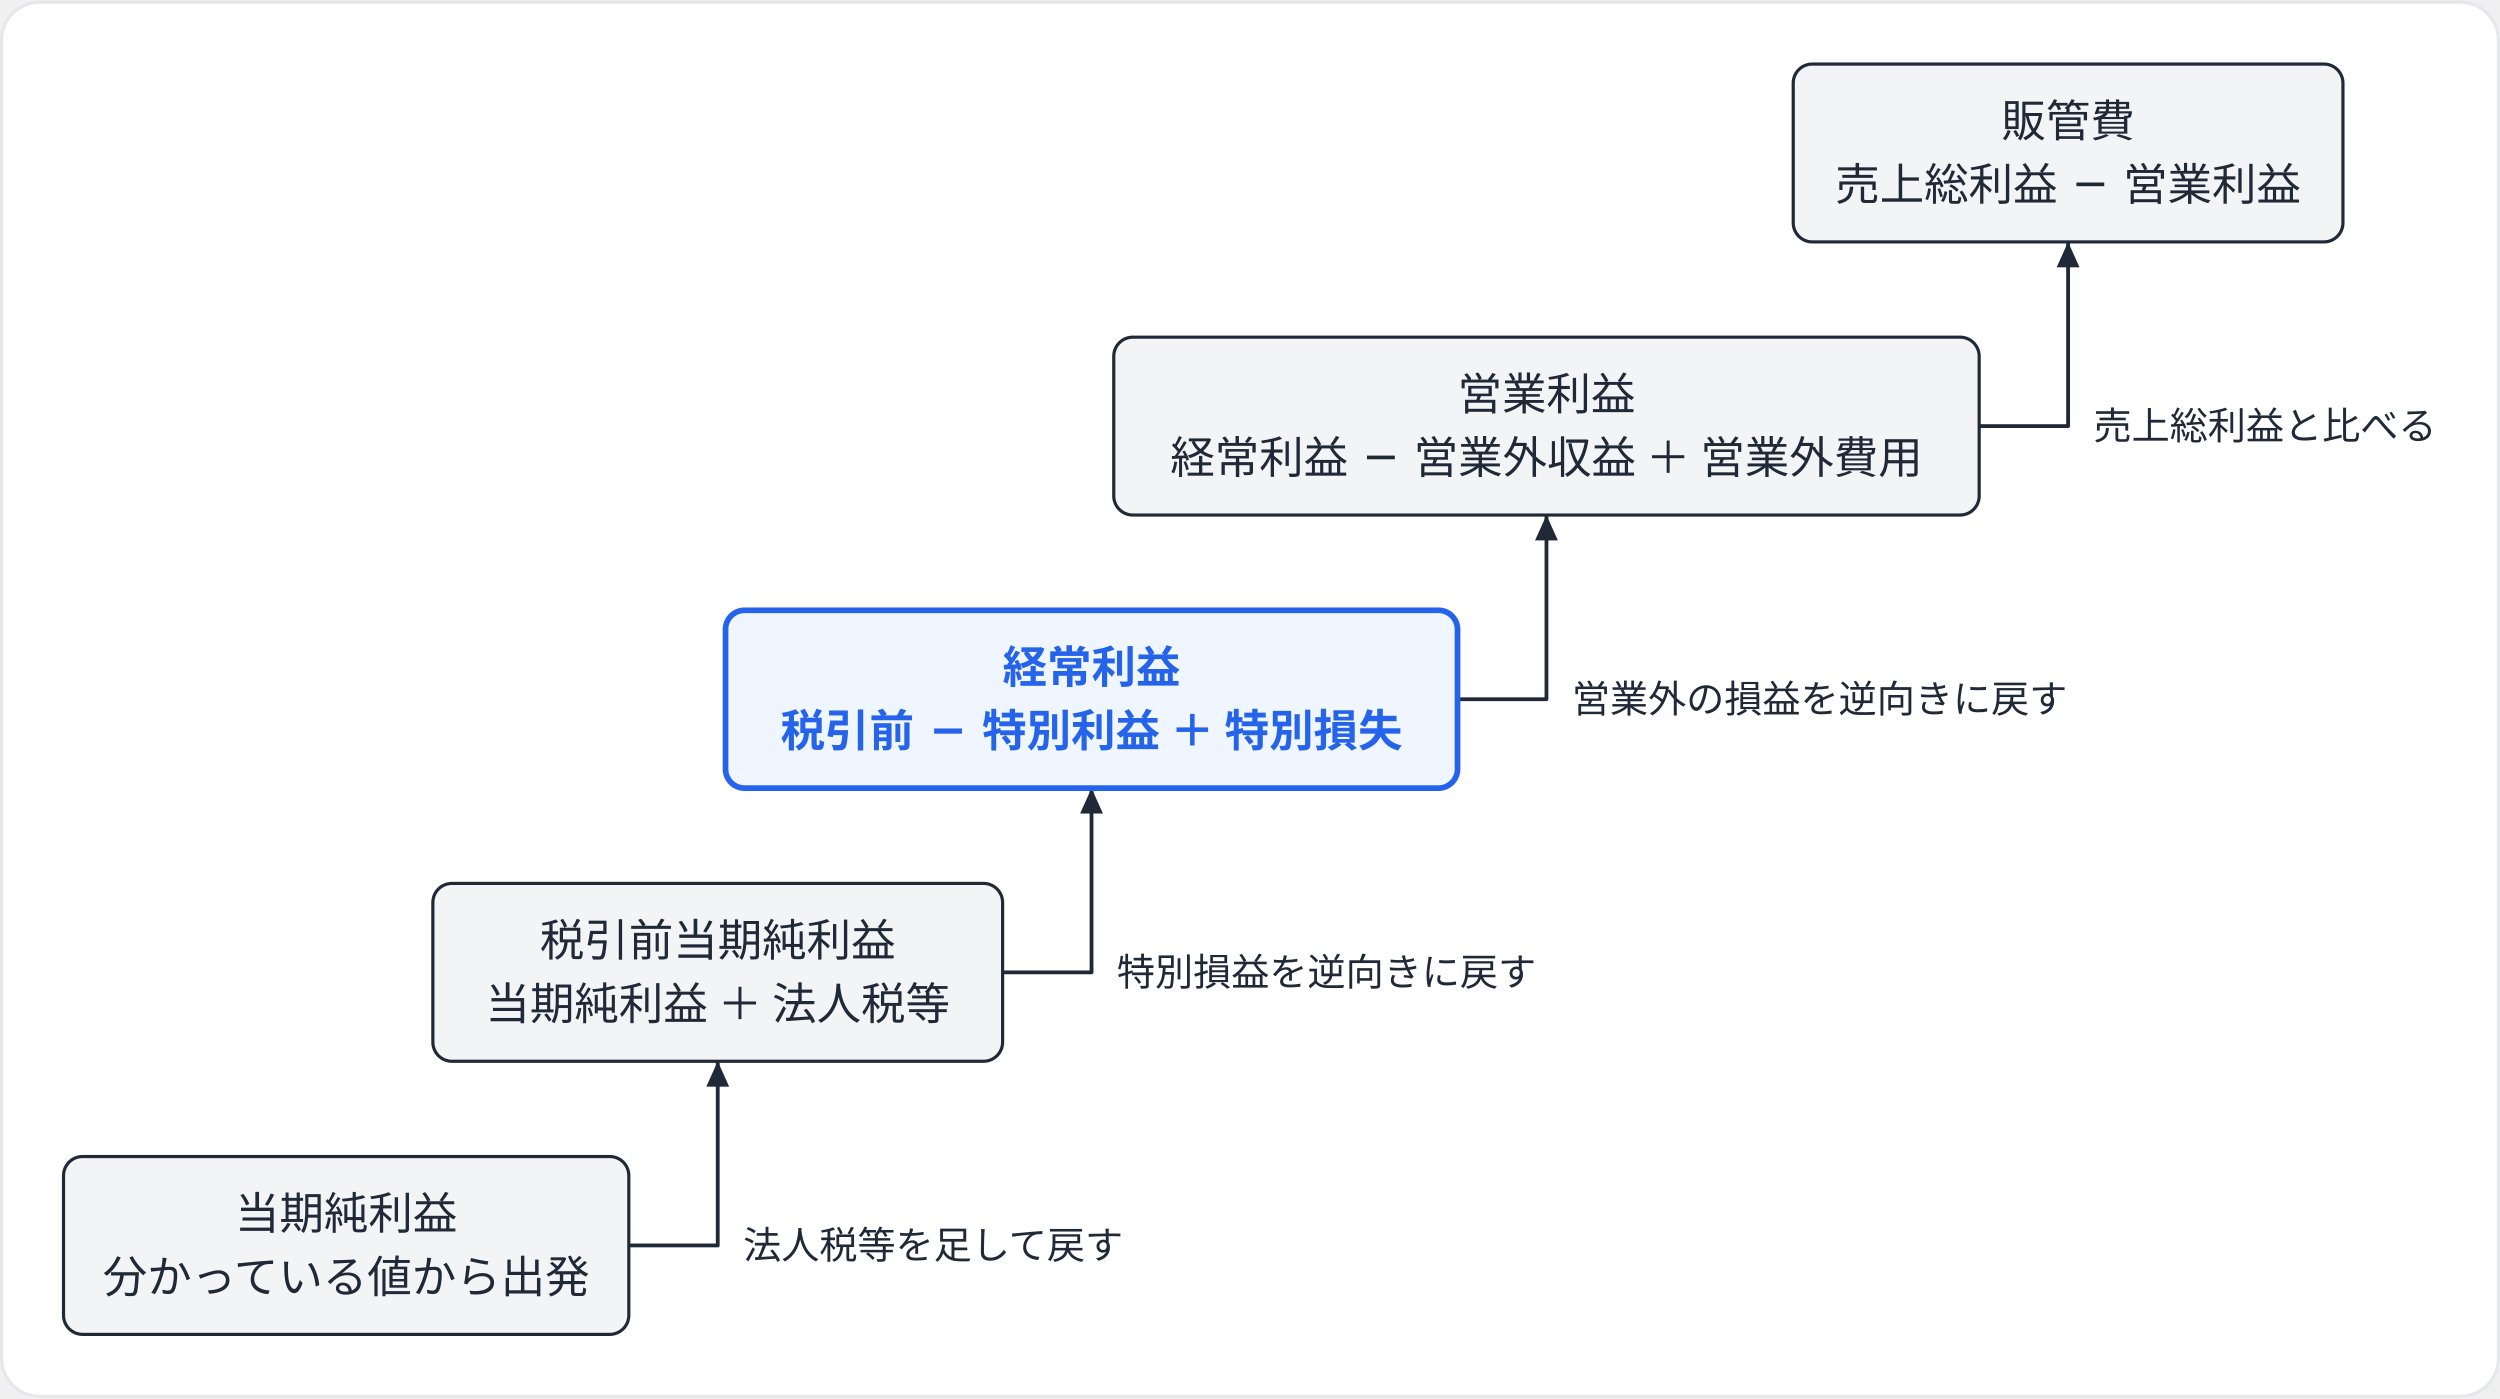
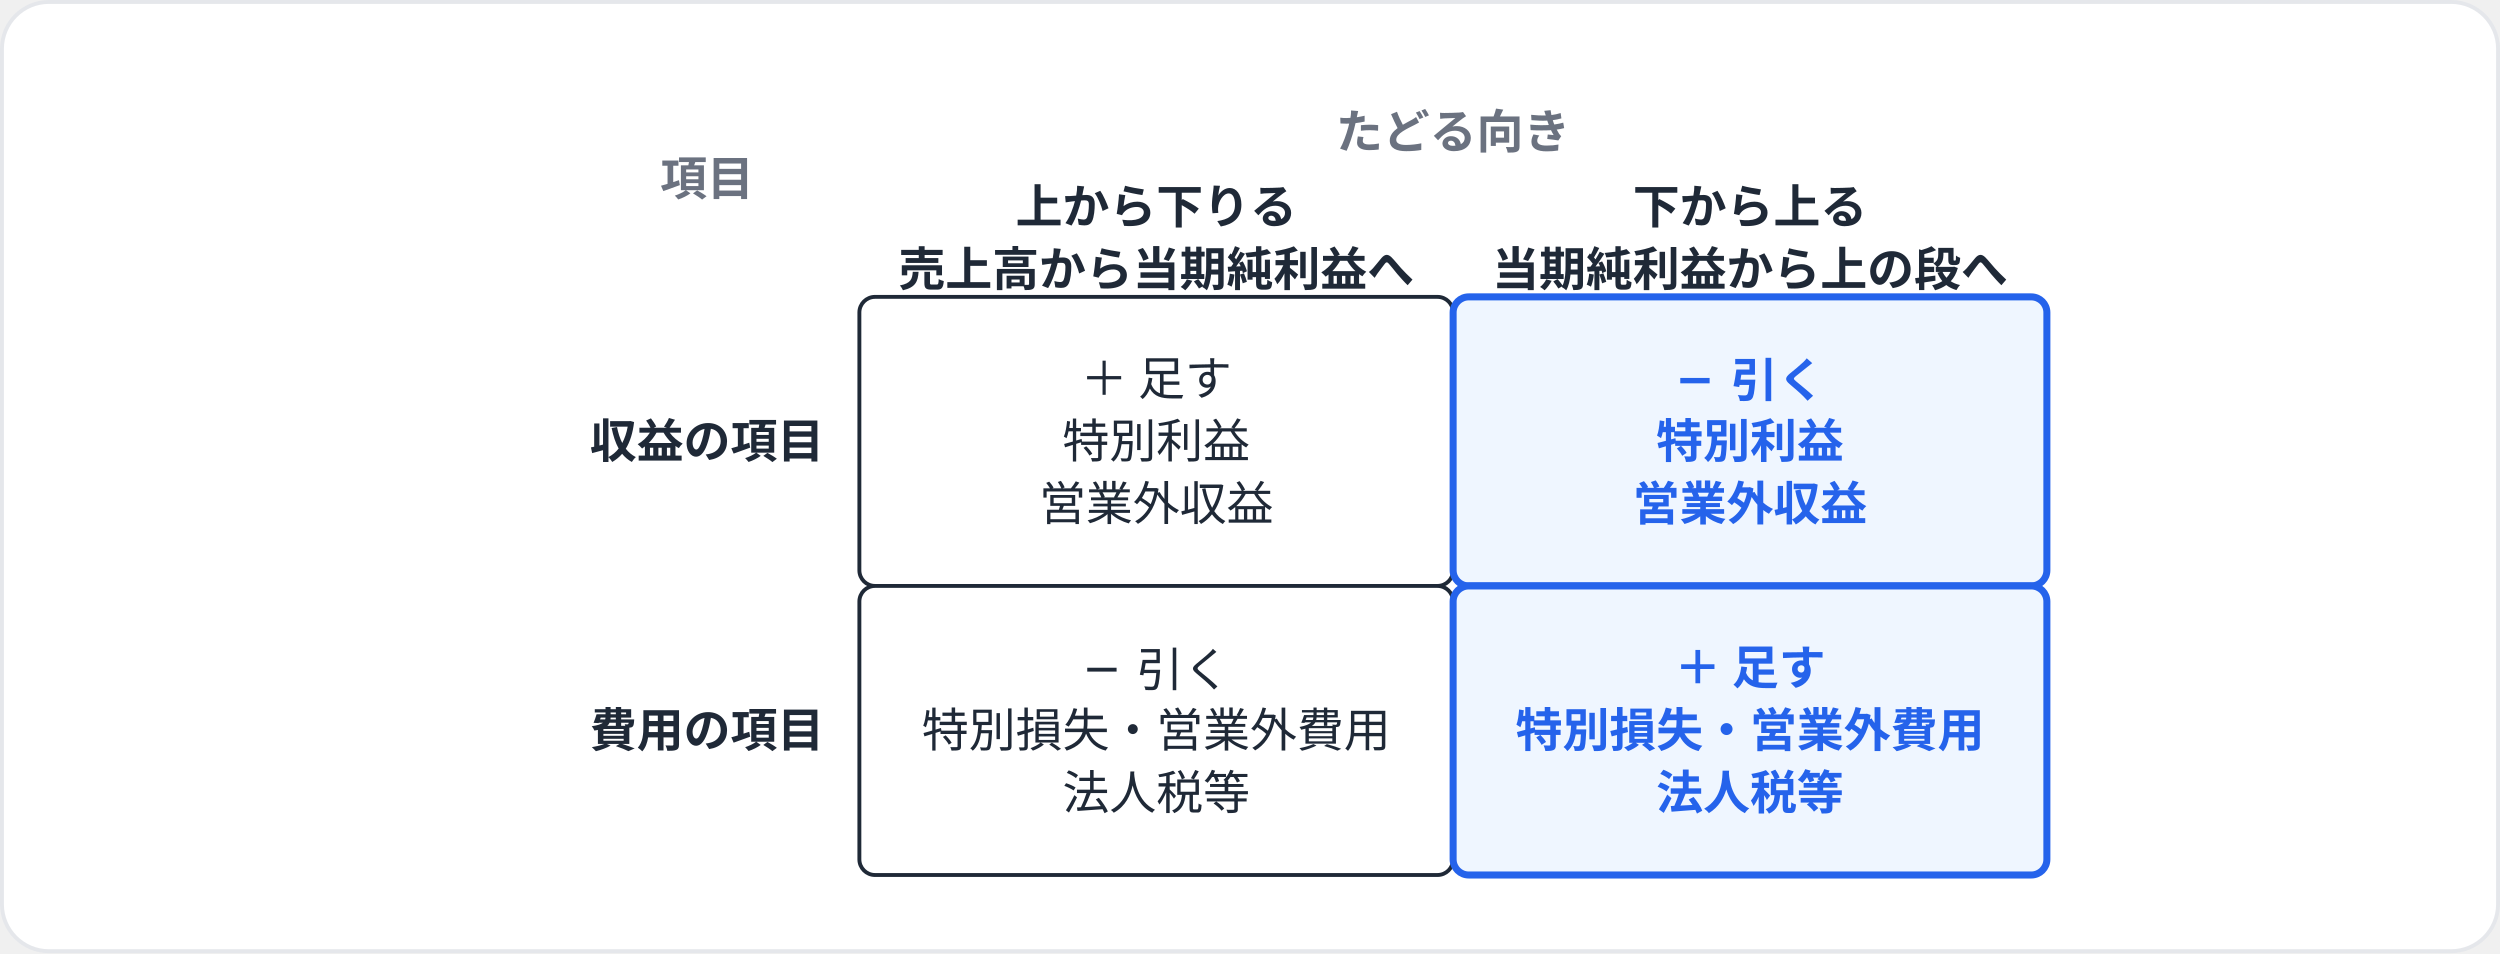
- <svg xmlns="http://www.w3.org/2000/svg" width="640" height="358" viewBox="0 0 787.2 440">
-   <rect x="0.5" y="0.5" width="786.2" height="439" rx="12" fill="#ffffff" stroke="#e5e7eb" stroke-width="1" />
-   <g transform="translate(20 20)">
-     <polyline points="178,372 206,372 206,314" fill="none" stroke="#1f2937" stroke-width="1.2" stroke-linejoin="round" />
-     <polygon points="206,314 209.6,322 202.4,322" fill="#1f2937" />
-     <polyline points="295.7,286 323.7,286 323.7,228" fill="none" stroke="#1f2937" stroke-width="1.2" stroke-linejoin="round" />
-     <polygon points="323.7,228 327.3,236 320.1,236" fill="#1f2937" />
-     <polyline points="438.95,200 466.95,200 466.95,142" fill="none" stroke="#1f2937" stroke-width="1.2" stroke-linejoin="round" />
-     <polygon points="466.95,142 470.55,150 463.35,150" fill="#1f2937" />
-     <polyline points="603.2,114 631.2,114 631.2,56" fill="none" stroke="#1f2937" stroke-width="1.2" stroke-linejoin="round" />
-     <polygon points="631.2,56 634.8,64 627.6,64" fill="#1f2937" />
-     <rect x="0" y="344" width="178" height="56" rx="6" fill="#f3f4f6" stroke="#1f2937" stroke-width="1" />
-     <text x="89" y="366.9" font-family="Hiragino Sans, Hiragino Kaku Gothic ProN, Noto Sans JP, Yu Gothic, Meiryo, sans-serif" font-size="14" fill="#1f2937" text-anchor="middle">当期純利益</text>
-     <text x="89" y="386.9" font-family="Hiragino Sans, Hiragino Kaku Gothic ProN, Noto Sans JP, Yu Gothic, Meiryo, sans-serif" font-size="14" fill="#1f2937" text-anchor="middle">分かっている値から出発</text>
-     <rect x="116.3" y="258" width="179.4" height="56" rx="6" fill="#f3f4f6" stroke="#1f2937" stroke-width="1" />
-     <text x="206" y="280.9" font-family="Hiragino Sans, Hiragino Kaku Gothic ProN, Noto Sans JP, Yu Gothic, Meiryo, sans-serif" font-size="14" fill="#1f2937" text-anchor="middle">税引前当期純利益</text>
-     <text x="206" y="300.9" font-family="Hiragino Sans, Hiragino Kaku Gothic ProN, Noto Sans JP, Yu Gothic, Meiryo, sans-serif" font-size="14" fill="#1f2937" text-anchor="middle">当期純利益 ＋ 法人税等</text>
-     <rect x="208.45" y="172" width="230.5" height="56" rx="6" fill="#eff6ff" stroke="#2563eb" stroke-width="1.8" />
-     <text x="323.7" y="194.9" font-family="Hiragino Sans, Hiragino Kaku Gothic ProN, Noto Sans JP, Yu Gothic, Meiryo, sans-serif" font-size="14" fill="#2563eb" text-anchor="middle" font-weight="600">経常利益</text>
-     <text x="323.7" y="214.9" font-family="Hiragino Sans, Hiragino Kaku Gothic ProN, Noto Sans JP, Yu Gothic, Meiryo, sans-serif" font-size="14" fill="#2563eb" text-anchor="middle" font-weight="600">税引前 − 特別利益 ＋ 特別損失</text>
-     <rect x="330.7" y="86" width="272.5" height="56" rx="6" fill="#f3f4f6" stroke="#1f2937" stroke-width="1" />
-     <text x="466.95" y="108.9" font-family="Hiragino Sans, Hiragino Kaku Gothic ProN, Noto Sans JP, Yu Gothic, Meiryo, sans-serif" font-size="14" fill="#1f2937" text-anchor="middle">営業利益</text>
-     <text x="466.95" y="128.9" font-family="Hiragino Sans, Hiragino Kaku Gothic ProN, Noto Sans JP, Yu Gothic, Meiryo, sans-serif" font-size="14" fill="#1f2937" text-anchor="middle">経常利益 − 営業外収益 ＋ 営業外費用</text>
-     <rect x="544.65" y="0" width="173.1" height="56" rx="6" fill="#f3f4f6" stroke="#1f2937" stroke-width="1" />
-     <text x="631.2" y="22.9" font-family="Hiragino Sans, Hiragino Kaku Gothic ProN, Noto Sans JP, Yu Gothic, Meiryo, sans-serif" font-size="14" fill="#1f2937" text-anchor="middle">販管費</text>
-     <text x="631.2" y="42.9" font-family="Hiragino Sans, Hiragino Kaku Gothic ProN, Noto Sans JP, Yu Gothic, Meiryo, sans-serif" font-size="14" fill="#1f2937" text-anchor="middle">売上総利益 − 営業利益</text>
-     <text x="214" y="376.2" font-family="Hiragino Sans, Hiragino Kaku Gothic ProN, Noto Sans JP, Yu Gothic, Meiryo, sans-serif" font-size="12" fill="#1f2937" text-anchor="start">法人税等を足して戻す</text>
-     <text x="331.7" y="290.2" font-family="Hiragino Sans, Hiragino Kaku Gothic ProN, Noto Sans JP, Yu Gothic, Meiryo, sans-serif" font-size="12" fill="#1f2937" text-anchor="start">特別損益を逆向きに戻す</text>
-     <text x="474.95" y="204.2" font-family="Hiragino Sans, Hiragino Kaku Gothic ProN, Noto Sans JP, Yu Gothic, Meiryo, sans-serif" font-size="12" fill="#1f2937" text-anchor="start">営業外の損益を逆向きに戻す</text>
-     <text x="639.2" y="118.2" font-family="Hiragino Sans, Hiragino Kaku Gothic ProN, Noto Sans JP, Yu Gothic, Meiryo, sans-serif" font-size="12" fill="#1f2937" text-anchor="start">売上総利益と比べる</text>
+ <svg xmlns="http://www.w3.org/2000/svg" width="640" height="244" viewBox="0 0 640 244">
+   <rect x="0.5" y="0.5" width="639" height="243" rx="12" fill="#ffffff" stroke="#e5e7eb" stroke-width="1" />
+   <g transform="translate(116 20)">
+     <text x="256" y="18" font-family="Hiragino Sans, Hiragino Kaku Gothic ProN, Noto Sans JP, Yu Gothic, Meiryo, sans-serif" font-size="12" fill="#6b7280" text-anchor="middle" font-weight="600">たどる向き</text>
+     <text x="65" y="30" font-family="Hiragino Sans, Hiragino Kaku Gothic ProN, Noto Sans JP, Yu Gothic, Meiryo, sans-serif" font-size="12" fill="#6b7280" text-anchor="middle" font-weight="600">項目</text>
+     <text x="180" y="37.2" font-family="Hiragino Sans, Hiragino Kaku Gothic ProN, Noto Sans JP, Yu Gothic, Meiryo, sans-serif" font-size="12" fill="#1f2937" text-anchor="middle" font-weight="600">上から下りる</text>
+     <text x="180" y="53.2" font-family="Hiragino Sans, Hiragino Kaku Gothic ProN, Noto Sans JP, Yu Gothic, Meiryo, sans-serif" font-size="12" fill="#1f2937" text-anchor="middle" font-weight="600">売上高から当期純利益へ</text>
+     <text x="332" y="37.2" font-family="Hiragino Sans, Hiragino Kaku Gothic ProN, Noto Sans JP, Yu Gothic, Meiryo, sans-serif" font-size="12" fill="#1f2937" text-anchor="middle" font-weight="600">下から上る</text>
+     <text x="332" y="53.2" font-family="Hiragino Sans, Hiragino Kaku Gothic ProN, Noto Sans JP, Yu Gothic, Meiryo, sans-serif" font-size="12" fill="#1f2937" text-anchor="middle" font-weight="600">当期純利益から上の段へ</text>
+     <text x="65" y="97.2" font-family="Hiragino Sans, Hiragino Kaku Gothic ProN, Noto Sans JP, Yu Gothic, Meiryo, sans-serif" font-size="12" fill="#1f2937" text-anchor="middle" font-weight="600">収益の項目</text>
+     <text x="65" y="171.2" font-family="Hiragino Sans, Hiragino Kaku Gothic ProN, Noto Sans JP, Yu Gothic, Meiryo, sans-serif" font-size="12" fill="#1f2937" text-anchor="middle" font-weight="600">費用の項目</text>
+     <rect x="104" y="56" width="152" height="74" rx="4" fill="#ffffff" stroke="#1f2937" stroke-width="1" />
+     <text x="180" y="81.2" font-family="Hiragino Sans, Hiragino Kaku Gothic ProN, Noto Sans JP, Yu Gothic, Meiryo, sans-serif" font-size="12" fill="#1f2937" text-anchor="middle">＋ 足す</text>
+     <text x="180" y="97.2" font-family="Hiragino Sans, Hiragino Kaku Gothic ProN, Noto Sans JP, Yu Gothic, Meiryo, sans-serif" font-size="12" fill="#1f2937" text-anchor="middle">特別利益</text>
+     <text x="180" y="113.2" font-family="Hiragino Sans, Hiragino Kaku Gothic ProN, Noto Sans JP, Yu Gothic, Meiryo, sans-serif" font-size="12" fill="#1f2937" text-anchor="middle">営業外収益</text>
+     <rect x="256" y="56" width="152" height="74" rx="4" fill="#eff6ff" stroke="#2563eb" stroke-width="1.8" />
+     <text x="332" y="81.2" font-family="Hiragino Sans, Hiragino Kaku Gothic ProN, Noto Sans JP, Yu Gothic, Meiryo, sans-serif" font-size="12" fill="#2563eb" text-anchor="middle" font-weight="600">− 引く</text>
+     <text x="332" y="97.2" font-family="Hiragino Sans, Hiragino Kaku Gothic ProN, Noto Sans JP, Yu Gothic, Meiryo, sans-serif" font-size="12" fill="#2563eb" text-anchor="middle" font-weight="600">特別利益</text>
+     <text x="332" y="113.2" font-family="Hiragino Sans, Hiragino Kaku Gothic ProN, Noto Sans JP, Yu Gothic, Meiryo, sans-serif" font-size="12" fill="#2563eb" text-anchor="middle" font-weight="600">営業外収益</text>
+     <rect x="104" y="130" width="152" height="74" rx="4" fill="#ffffff" stroke="#1f2937" stroke-width="1" />
+     <text x="180" y="155.2" font-family="Hiragino Sans, Hiragino Kaku Gothic ProN, Noto Sans JP, Yu Gothic, Meiryo, sans-serif" font-size="12" fill="#1f2937" text-anchor="middle">− 引く</text>
+     <text x="180" y="171.2" font-family="Hiragino Sans, Hiragino Kaku Gothic ProN, Noto Sans JP, Yu Gothic, Meiryo, sans-serif" font-size="12" fill="#1f2937" text-anchor="middle">特別損失・営業外費用</text>
+     <text x="180" y="187.2" font-family="Hiragino Sans, Hiragino Kaku Gothic ProN, Noto Sans JP, Yu Gothic, Meiryo, sans-serif" font-size="12" fill="#1f2937" text-anchor="middle">法人税等</text>
+     <rect x="256" y="130" width="152" height="74" rx="4" fill="#eff6ff" stroke="#2563eb" stroke-width="1.8" />
+     <text x="332" y="155.2" font-family="Hiragino Sans, Hiragino Kaku Gothic ProN, Noto Sans JP, Yu Gothic, Meiryo, sans-serif" font-size="12" fill="#2563eb" text-anchor="middle" font-weight="600">＋ 足す</text>
+     <text x="332" y="171.2" font-family="Hiragino Sans, Hiragino Kaku Gothic ProN, Noto Sans JP, Yu Gothic, Meiryo, sans-serif" font-size="12" fill="#2563eb" text-anchor="middle" font-weight="600">特別損失・営業外費用</text>
+     <text x="332" y="187.2" font-family="Hiragino Sans, Hiragino Kaku Gothic ProN, Noto Sans JP, Yu Gothic, Meiryo, sans-serif" font-size="12" fill="#2563eb" text-anchor="middle" font-weight="600">法人税等</text>
  </g>
</svg>
